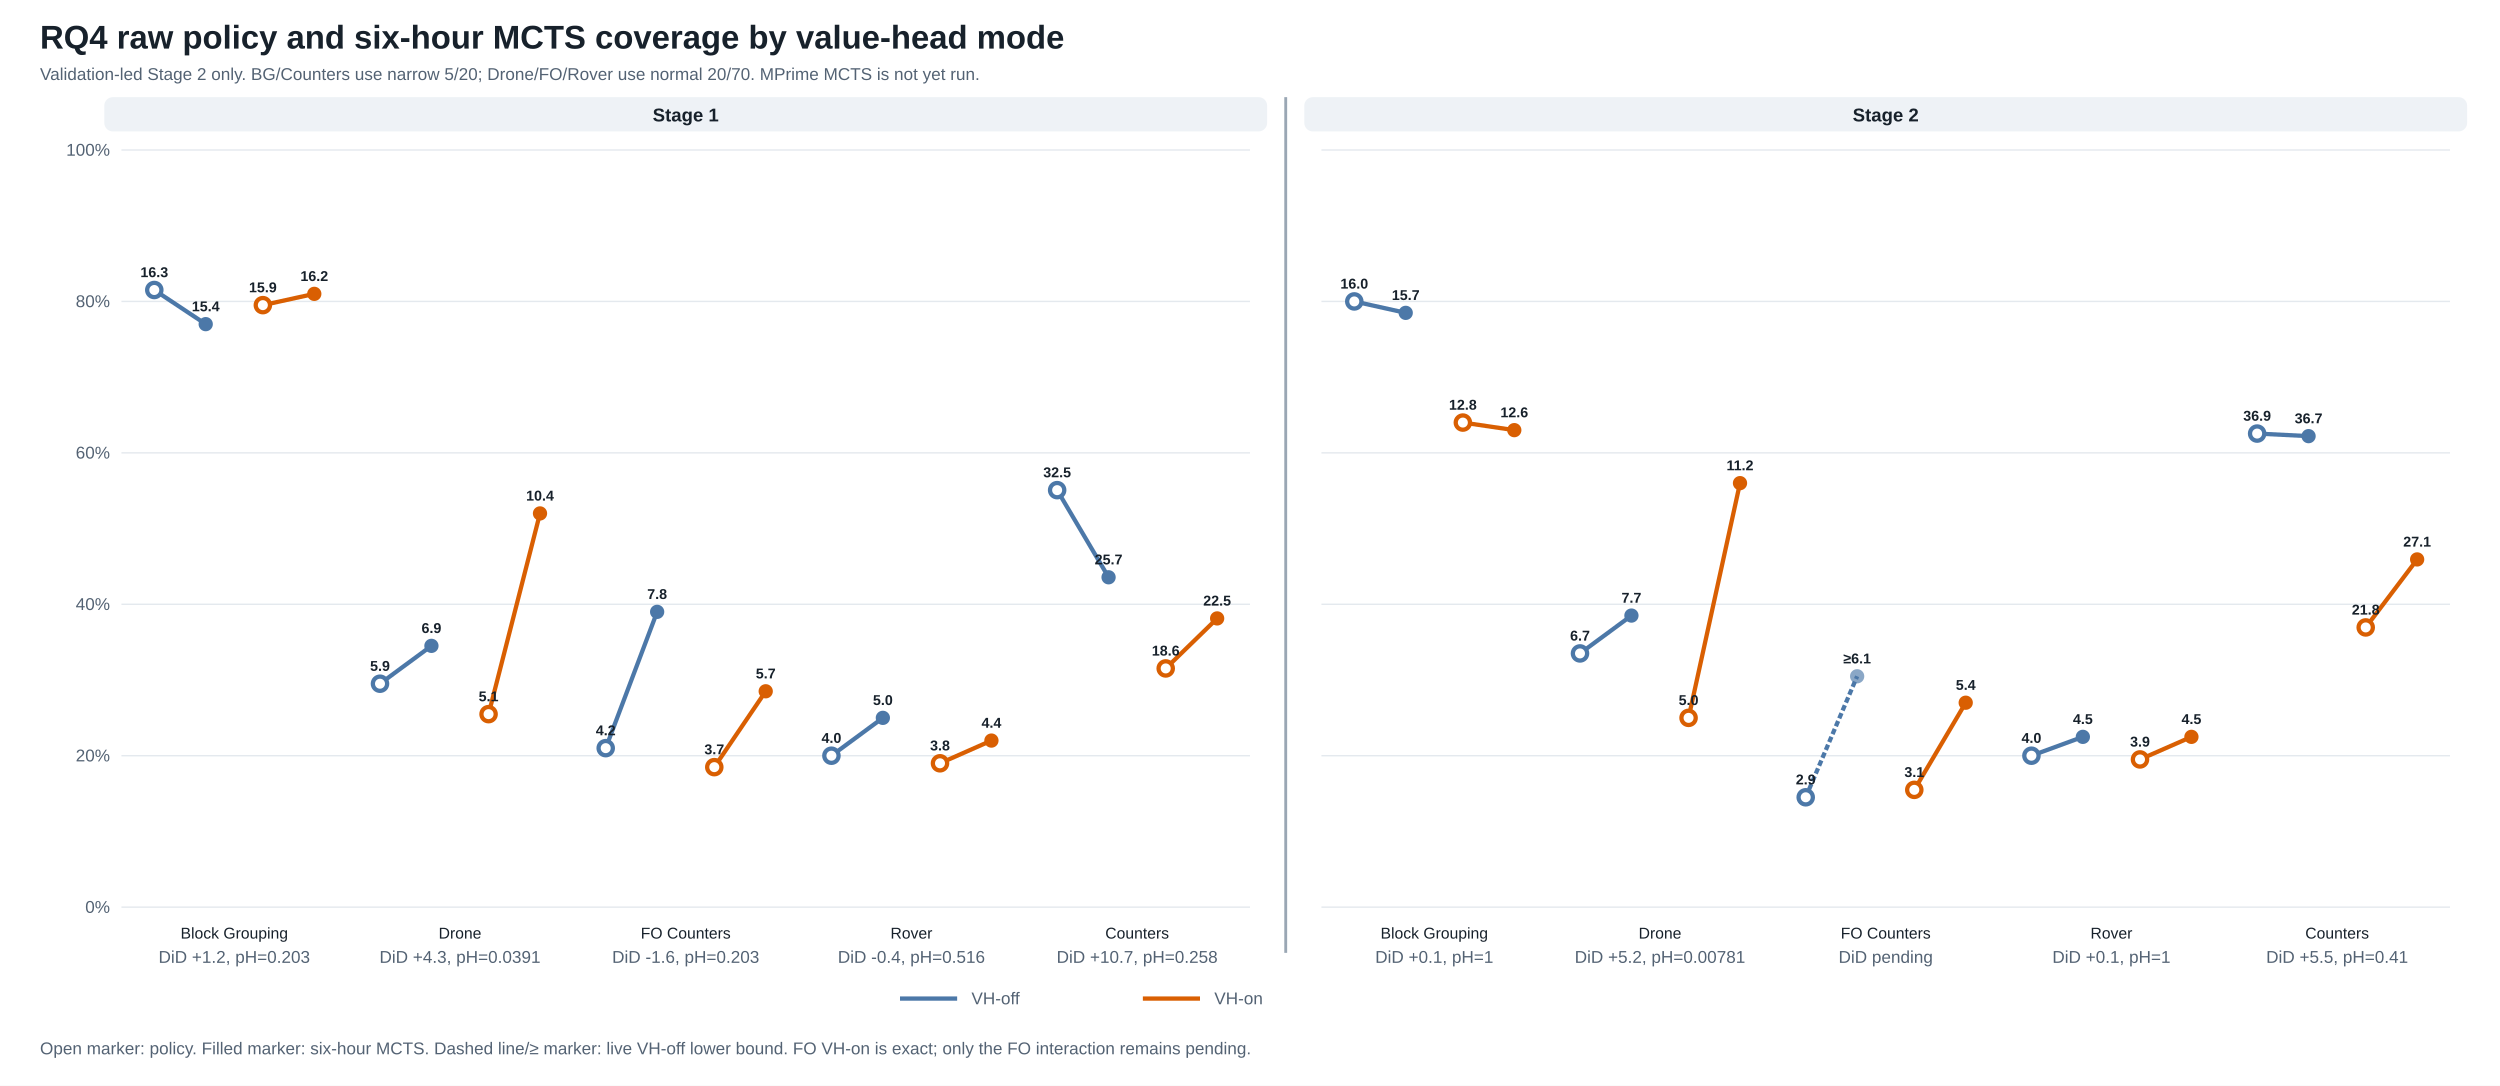
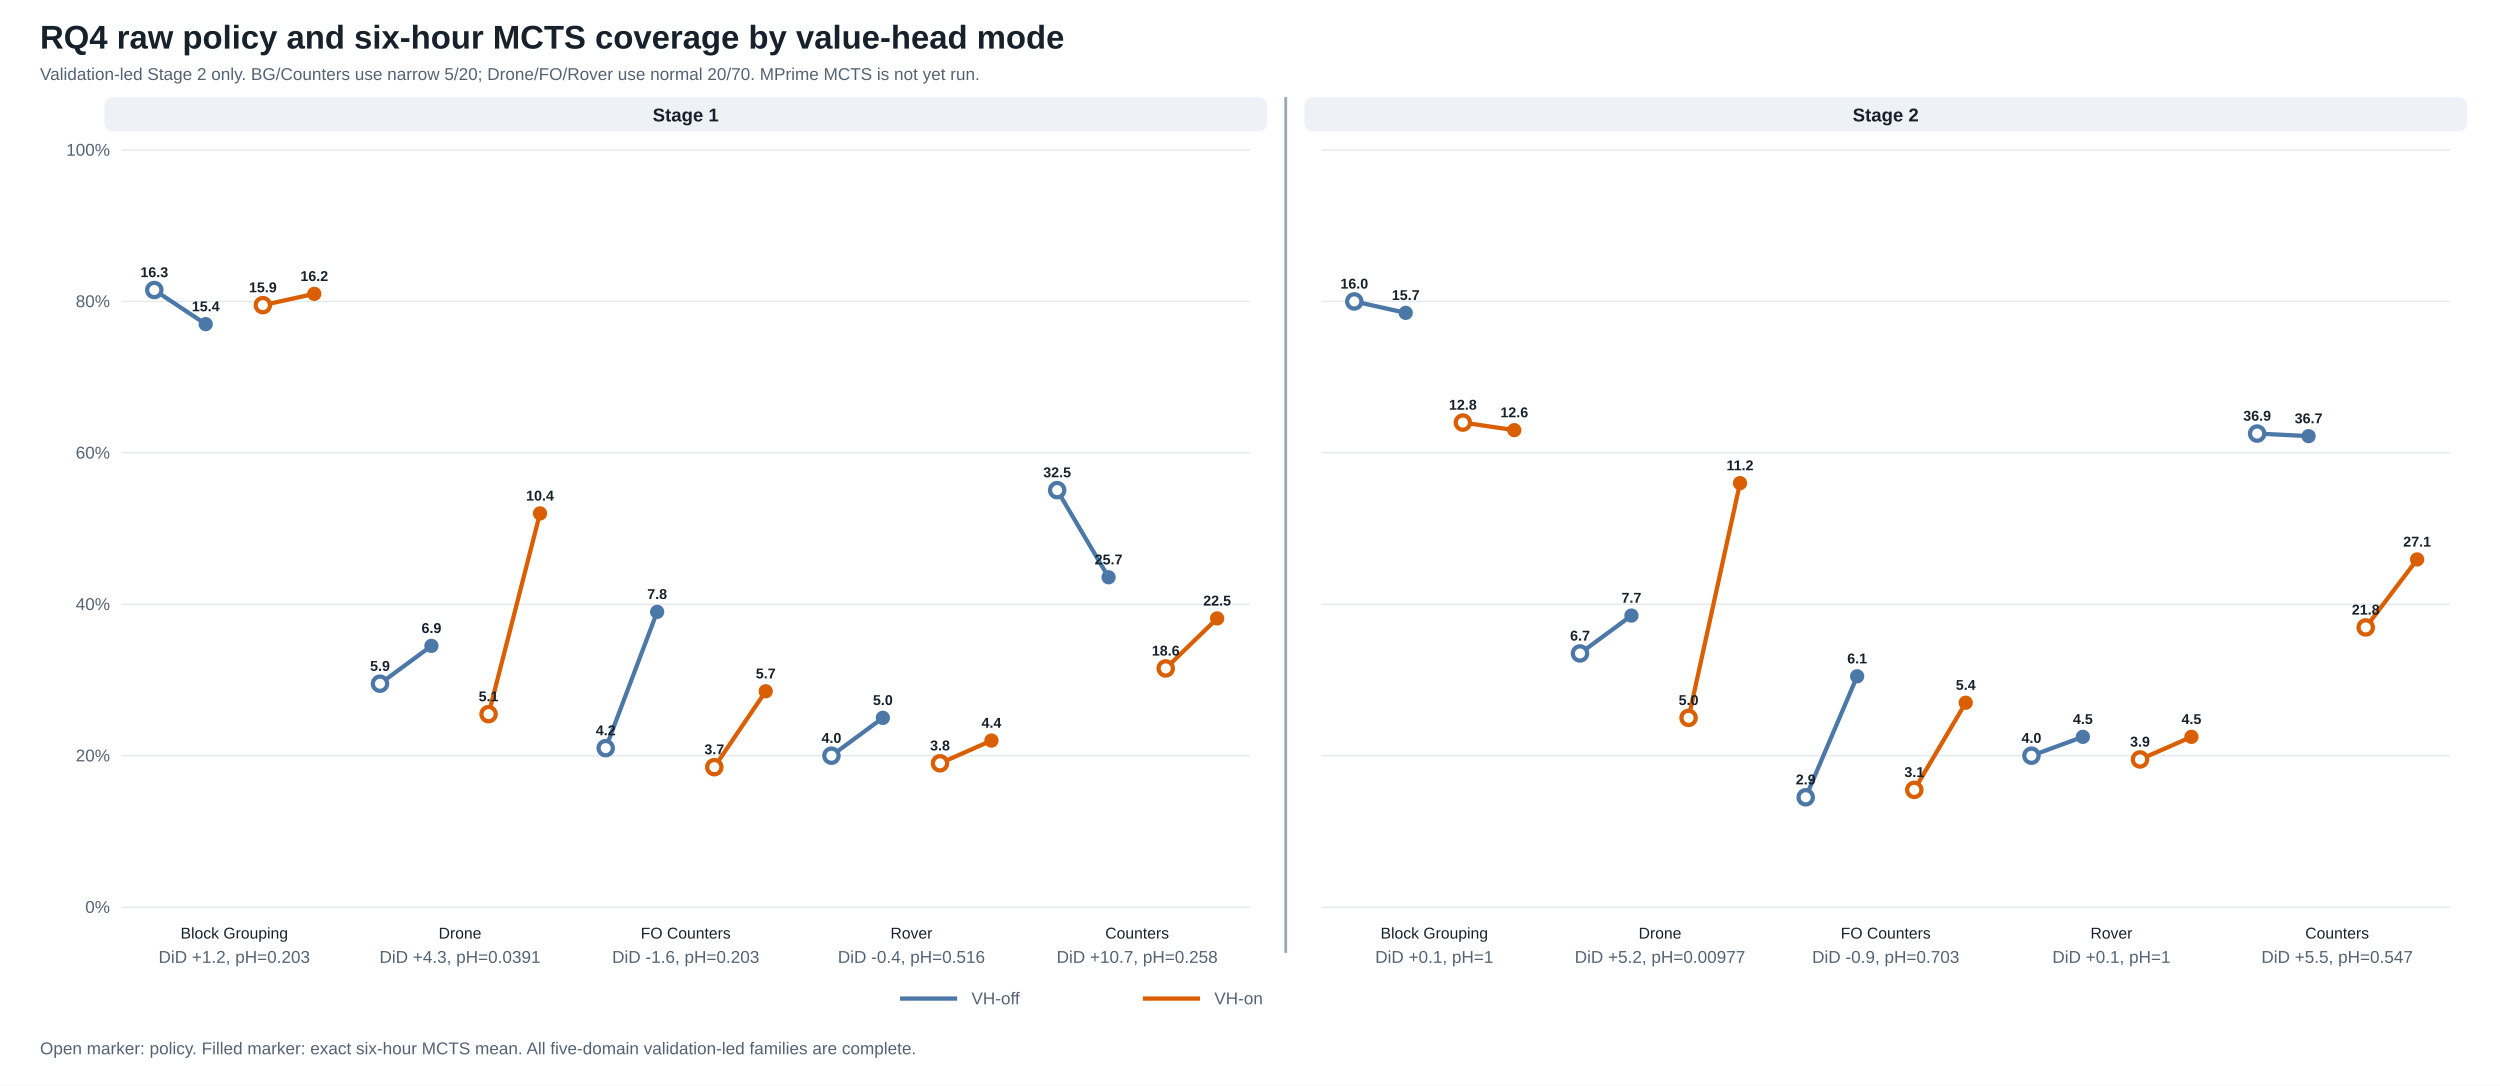
<svg xmlns="http://www.w3.org/2000/svg" width="1750" height="760" viewBox="0 0 1750 760">
  <rect width="100%" height="100%" fill="white" />
  <style>text{font-family:Segoe UI,Arial,sans-serif;fill:#17212b}.title{font-size:23px;font-weight:700}.sub{font-size:12px;fill:#536273}.label{font-size:11px}.head{font-size:13px;font-weight:700}.value{font-size:10px;font-weight:600}</style>
  <text x="28" y="34" class="title">RQ4 raw policy and six-hour MCTS coverage by value-head mode</text>
  <text x="28" y="56" class="sub">Validation-led Stage 2 only. BG/Counters use narrow 5/20; Drone/FO/Rover use normal 20/70. MPrime MCTS is not yet run.</text>
  <rect x="73" y="68" width="814" height="24" rx="6" fill="#eef2f6" />
  <text x="480.0" y="85" text-anchor="middle" class="head">Stage 1</text>
  <line x1="85" y1="635.0" x2="875" y2="635.0" stroke="#e4e9ee" />
  <text x="77" y="639.0" text-anchor="end" class="sub">0%</text>
  <line x1="85" y1="529.0" x2="875" y2="529.0" stroke="#e4e9ee" />
  <text x="77" y="533.0" text-anchor="end" class="sub">20%</text>
  <line x1="85" y1="423.0" x2="875" y2="423.0" stroke="#e4e9ee" />
  <text x="77" y="427.0" text-anchor="end" class="sub">40%</text>
  <line x1="85" y1="317.0" x2="875" y2="317.0" stroke="#e4e9ee" />
  <text x="77" y="321.0" text-anchor="end" class="sub">60%</text>
  <line x1="85" y1="211.0" x2="875" y2="211.0" stroke="#e4e9ee" />
  <text x="77" y="215.0" text-anchor="end" class="sub">80%</text>
  <line x1="85" y1="105.0" x2="875" y2="105.0" stroke="#e4e9ee" />
  <text x="77" y="109.0" text-anchor="end" class="sub">100%</text>
  <line x1="108.0" y1="203.0" x2="144.0" y2="226.9" stroke="#4c78a8" stroke-width="3" stroke-dasharray="none" />
  <circle cx="108.0" cy="203.0" r="5" fill="white" stroke="#4c78a8" stroke-width="3" />
  <circle cx="144.0" cy="226.9" r="5" fill="#4c78a8" opacity="1" />
  <text x="108.0" y="194.0" text-anchor="middle" class="value">16.3</text>
  <text x="144.0" y="217.9" text-anchor="middle" class="value">15.4</text>
  <line x1="184.0" y1="213.6" x2="220.0" y2="205.7" stroke="#d95f02" stroke-width="3" stroke-dasharray="none" />
  <circle cx="184.0" cy="213.6" r="5" fill="white" stroke="#d95f02" stroke-width="3" />
  <circle cx="220.0" cy="205.7" r="5" fill="#d95f02" opacity="1" />
  <text x="184.0" y="204.6" text-anchor="middle" class="value">15.9</text>
  <text x="220.0" y="196.7" text-anchor="middle" class="value">16.2</text>
  <text x="164.0" y="657" text-anchor="middle" class="label">Block Grouping</text>
  <text x="164.0" y="674" text-anchor="middle" class="sub">DiD +1.2, pH=0.203</text>
  <line x1="266.0" y1="478.6" x2="302.0" y2="452.1" stroke="#4c78a8" stroke-width="3" stroke-dasharray="none" />
  <circle cx="266.0" cy="478.6" r="5" fill="white" stroke="#4c78a8" stroke-width="3" />
  <circle cx="302.0" cy="452.1" r="5" fill="#4c78a8" opacity="1" />
  <text x="266.0" y="469.6" text-anchor="middle" class="value">5.9</text>
  <text x="302.0" y="443.1" text-anchor="middle" class="value">6.9</text>
  <line x1="342.0" y1="499.9" x2="378.0" y2="359.4" stroke="#d95f02" stroke-width="3" stroke-dasharray="none" />
  <circle cx="342.0" cy="499.9" r="5" fill="white" stroke="#d95f02" stroke-width="3" />
  <circle cx="378.0" cy="359.4" r="5" fill="#d95f02" opacity="1" />
  <text x="342.0" y="490.9" text-anchor="middle" class="value">5.1</text>
  <text x="378.0" y="350.4" text-anchor="middle" class="value">10.4</text>
  <text x="322.0" y="657" text-anchor="middle" class="label">Drone</text>
  <text x="322.0" y="674" text-anchor="middle" class="sub">DiD +4.3, pH=0.0391</text>
  <line x1="424.0" y1="523.7" x2="460.0" y2="428.3" stroke="#4c78a8" stroke-width="3" stroke-dasharray="none" />
  <circle cx="424.0" cy="523.7" r="5" fill="white" stroke="#4c78a8" stroke-width="3" />
  <circle cx="460.0" cy="428.3" r="5" fill="#4c78a8" opacity="1" />
  <text x="424.0" y="514.7" text-anchor="middle" class="value">4.2</text>
  <text x="460.0" y="419.3" text-anchor="middle" class="value">7.8</text>
  <line x1="500.0" y1="537.0" x2="536.0" y2="483.9" stroke="#d95f02" stroke-width="3" stroke-dasharray="none" />
  <circle cx="500.0" cy="537.0" r="5" fill="white" stroke="#d95f02" stroke-width="3" />
  <circle cx="536.0" cy="483.9" r="5" fill="#d95f02" opacity="1" />
  <text x="500.0" y="528.0" text-anchor="middle" class="value">3.7</text>
  <text x="536.0" y="474.9" text-anchor="middle" class="value">5.7</text>
  <text x="480.0" y="657" text-anchor="middle" class="label">FO Counters</text>
  <text x="480.0" y="674" text-anchor="middle" class="sub">DiD -1.6, pH=0.203</text>
  <line x1="582.0" y1="529.0" x2="618.0" y2="502.5" stroke="#4c78a8" stroke-width="3" stroke-dasharray="none" />
  <circle cx="582.0" cy="529.0" r="5" fill="white" stroke="#4c78a8" stroke-width="3" />
  <circle cx="618.0" cy="502.5" r="5" fill="#4c78a8" opacity="1" />
  <text x="582.0" y="520.0" text-anchor="middle" class="value">4.0</text>
  <text x="618.0" y="493.5" text-anchor="middle" class="value">5.0</text>
  <line x1="658.0" y1="534.3" x2="694.0" y2="518.4" stroke="#d95f02" stroke-width="3" stroke-dasharray="none" />
  <circle cx="658.0" cy="534.3" r="5" fill="white" stroke="#d95f02" stroke-width="3" />
  <circle cx="694.0" cy="518.4" r="5" fill="#d95f02" opacity="1" />
  <text x="658.0" y="525.3" text-anchor="middle" class="value">3.8</text>
  <text x="694.0" y="509.4" text-anchor="middle" class="value">4.4</text>
  <text x="638.0" y="657" text-anchor="middle" class="label">Rover</text>
  <text x="638.0" y="674" text-anchor="middle" class="sub">DiD -0.4, pH=0.516</text>
  <line x1="740.0" y1="343.1" x2="776.0" y2="404.1" stroke="#4c78a8" stroke-width="3" stroke-dasharray="none" />
  <circle cx="740.0" cy="343.1" r="5" fill="white" stroke="#4c78a8" stroke-width="3" />
  <circle cx="776.0" cy="404.1" r="5" fill="#4c78a8" opacity="1" />
  <text x="740.0" y="334.1" text-anchor="middle" class="value">32.5</text>
  <text x="776.0" y="395.1" text-anchor="middle" class="value">25.7</text>
  <line x1="816.0" y1="467.9" x2="852.0" y2="432.9" stroke="#d95f02" stroke-width="3" stroke-dasharray="none" />
  <circle cx="816.0" cy="467.9" r="5" fill="white" stroke="#d95f02" stroke-width="3" />
  <circle cx="852.0" cy="432.9" r="5" fill="#d95f02" opacity="1" />
  <text x="816.0" y="458.9" text-anchor="middle" class="value">18.6</text>
  <text x="852.0" y="423.9" text-anchor="middle" class="value">22.5</text>
  <text x="796.0" y="657" text-anchor="middle" class="label">Counters</text>
  <text x="796.0" y="674" text-anchor="middle" class="sub">DiD +10.7, pH=0.258</text>
  <rect x="913" y="68" width="814" height="24" rx="6" fill="#eef2f6" />
  <text x="1320.0" y="85" text-anchor="middle" class="head">Stage 2</text>
  <line x1="925" y1="635.0" x2="1715" y2="635.0" stroke="#e4e9ee" />
  <line x1="925" y1="529.0" x2="1715" y2="529.0" stroke="#e4e9ee" />
  <line x1="925" y1="423.0" x2="1715" y2="423.0" stroke="#e4e9ee" />
  <line x1="925" y1="317.0" x2="1715" y2="317.0" stroke="#e4e9ee" />
  <line x1="925" y1="211.0" x2="1715" y2="211.0" stroke="#e4e9ee" />
  <line x1="925" y1="105.0" x2="1715" y2="105.0" stroke="#e4e9ee" />
  <line x1="948.0" y1="211.0" x2="984.0" y2="219.0" stroke="#4c78a8" stroke-width="3" stroke-dasharray="none" />
  <circle cx="948.0" cy="211.0" r="5" fill="white" stroke="#4c78a8" stroke-width="3" />
  <circle cx="984.0" cy="219.0" r="5" fill="#4c78a8" opacity="1" />
  <text x="948.0" y="202.0" text-anchor="middle" class="value">16.0</text>
  <text x="984.0" y="210.0" text-anchor="middle" class="value">15.7</text>
  <line x1="1024.0" y1="295.8" x2="1060.0" y2="301.1" stroke="#d95f02" stroke-width="3" stroke-dasharray="none" />
  <circle cx="1024.0" cy="295.8" r="5" fill="white" stroke="#d95f02" stroke-width="3" />
  <circle cx="1060.0" cy="301.1" r="5" fill="#d95f02" opacity="1" />
  <text x="1024.0" y="286.8" text-anchor="middle" class="value">12.8</text>
  <text x="1060.0" y="292.1" text-anchor="middle" class="value">12.6</text>
  <text x="1004.0" y="657" text-anchor="middle" class="label">Block Grouping</text>
  <text x="1004.0" y="674" text-anchor="middle" class="sub">DiD +0.1, pH=1</text>
  <line x1="1106.0" y1="457.4" x2="1142.0" y2="430.9" stroke="#4c78a8" stroke-width="3" stroke-dasharray="none" />
  <circle cx="1106.0" cy="457.4" r="5" fill="white" stroke="#4c78a8" stroke-width="3" />
  <circle cx="1142.0" cy="430.9" r="5" fill="#4c78a8" opacity="1" />
  <text x="1106.0" y="448.4" text-anchor="middle" class="value">6.7</text>
  <text x="1142.0" y="421.9" text-anchor="middle" class="value">7.7</text>
  <line x1="1182.0" y1="502.5" x2="1218.0" y2="338.2" stroke="#d95f02" stroke-width="3" stroke-dasharray="none" />
  <circle cx="1182.0" cy="502.5" r="5" fill="white" stroke="#d95f02" stroke-width="3" />
  <circle cx="1218.0" cy="338.2" r="5" fill="#d95f02" opacity="1" />
  <text x="1182.0" y="493.5" text-anchor="middle" class="value">5.0</text>
  <text x="1218.0" y="329.2" text-anchor="middle" class="value">11.2</text>
  <text x="1162.0" y="657" text-anchor="middle" class="label">Drone</text>
-   <text x="1162.0" y="674" text-anchor="middle" class="sub">DiD +5.2, pH=0.00781</text>
-   <line x1="1264.0" y1="558.1" x2="1300.0" y2="473.4" stroke="#4c78a8" stroke-width="3" stroke-dasharray="4 2" />
+   <text x="1162.0" y="674" text-anchor="middle" class="sub">DiD +5.2, pH=0.00977</text>
+   <line x1="1264.0" y1="558.1" x2="1300.0" y2="473.4" stroke="#4c78a8" stroke-width="3" stroke-dasharray="none" />
  <circle cx="1264.0" cy="558.1" r="5" fill="white" stroke="#4c78a8" stroke-width="3" />
-   <circle cx="1300.0" cy="473.4" r="5" fill="#4c78a8" opacity="0.65" />
+   <circle cx="1300.0" cy="473.4" r="5" fill="#4c78a8" opacity="1" />
  <text x="1264.0" y="549.1" text-anchor="middle" class="value">2.9</text>
-   <text x="1300.0" y="464.4" text-anchor="middle" class="value">≥6.1</text>
+   <text x="1300.0" y="464.4" text-anchor="middle" class="value">6.1</text>
  <line x1="1340.0" y1="552.9" x2="1376.0" y2="491.9" stroke="#d95f02" stroke-width="3" stroke-dasharray="none" />
  <circle cx="1340.0" cy="552.9" r="5" fill="white" stroke="#d95f02" stroke-width="3" />
  <circle cx="1376.0" cy="491.9" r="5" fill="#d95f02" opacity="1" />
  <text x="1340.0" y="543.9" text-anchor="middle" class="value">3.1</text>
  <text x="1376.0" y="482.9" text-anchor="middle" class="value">5.4</text>
  <text x="1320.0" y="657" text-anchor="middle" class="label">FO Counters</text>
-   <text x="1320.0" y="674" text-anchor="middle" class="sub">DiD pending</text>
+   <text x="1320.0" y="674" text-anchor="middle" class="sub">DiD -0.9, pH=0.703</text>
  <line x1="1422.0" y1="529.0" x2="1458.0" y2="515.8" stroke="#4c78a8" stroke-width="3" stroke-dasharray="none" />
  <circle cx="1422.0" cy="529.0" r="5" fill="white" stroke="#4c78a8" stroke-width="3" />
  <circle cx="1458.0" cy="515.8" r="5" fill="#4c78a8" opacity="1" />
  <text x="1422.0" y="520.0" text-anchor="middle" class="value">4.0</text>
  <text x="1458.0" y="506.8" text-anchor="middle" class="value">4.5</text>
  <line x1="1498.0" y1="531.6" x2="1534.0" y2="515.8" stroke="#d95f02" stroke-width="3" stroke-dasharray="none" />
  <circle cx="1498.0" cy="531.6" r="5" fill="white" stroke="#d95f02" stroke-width="3" />
  <circle cx="1534.0" cy="515.8" r="5" fill="#d95f02" opacity="1" />
  <text x="1498.0" y="522.6" text-anchor="middle" class="value">3.9</text>
  <text x="1534.0" y="506.8" text-anchor="middle" class="value">4.5</text>
  <text x="1478.0" y="657" text-anchor="middle" class="label">Rover</text>
  <text x="1478.0" y="674" text-anchor="middle" class="sub">DiD +0.1, pH=1</text>
  <line x1="1580.0" y1="303.5" x2="1616.0" y2="305.3" stroke="#4c78a8" stroke-width="3" stroke-dasharray="none" />
  <circle cx="1580.0" cy="303.5" r="5" fill="white" stroke="#4c78a8" stroke-width="3" />
  <circle cx="1616.0" cy="305.3" r="5" fill="#4c78a8" opacity="1" />
  <text x="1580.0" y="294.5" text-anchor="middle" class="value">36.9</text>
  <text x="1616.0" y="296.3" text-anchor="middle" class="value">36.7</text>
  <line x1="1656.0" y1="439.2" x2="1692.0" y2="391.6" stroke="#d95f02" stroke-width="3" stroke-dasharray="none" />
  <circle cx="1656.0" cy="439.2" r="5" fill="white" stroke="#d95f02" stroke-width="3" />
  <circle cx="1692.0" cy="391.6" r="5" fill="#d95f02" opacity="1" />
  <text x="1656.0" y="430.2" text-anchor="middle" class="value">21.8</text>
  <text x="1692.0" y="382.6" text-anchor="middle" class="value">27.1</text>
  <text x="1636.0" y="657" text-anchor="middle" class="label">Counters</text>
-   <text x="1636.0" y="674" text-anchor="middle" class="sub">DiD +5.5, pH=0.41</text>
+   <text x="1636.0" y="674" text-anchor="middle" class="sub">DiD +5.5, pH=0.547</text>
  <line x1="900" y1="68" x2="900" y2="667" stroke="#9aa7b4" stroke-width="2" />
  <line x1="630" y1="699" x2="670" y2="699" stroke="#4c78a8" stroke-width="3" />
  <text x="680" y="703" class="sub">VH-off</text>
  <line x1="800" y1="699" x2="840" y2="699" stroke="#d95f02" stroke-width="3" />
  <text x="850" y="703" class="sub">VH-on</text>
-   <text x="28" y="738" class="sub">Open marker: policy. Filled marker: six-hour MCTS. Dashed line/≥ marker: live VH-off lower bound. FO VH-on is exact; only the FO interaction remains pending.</text>
+   <text x="28" y="738" class="sub">Open marker: policy. Filled marker: exact six-hour MCTS mean. All five-domain validation-led families are complete.</text>
</svg>
